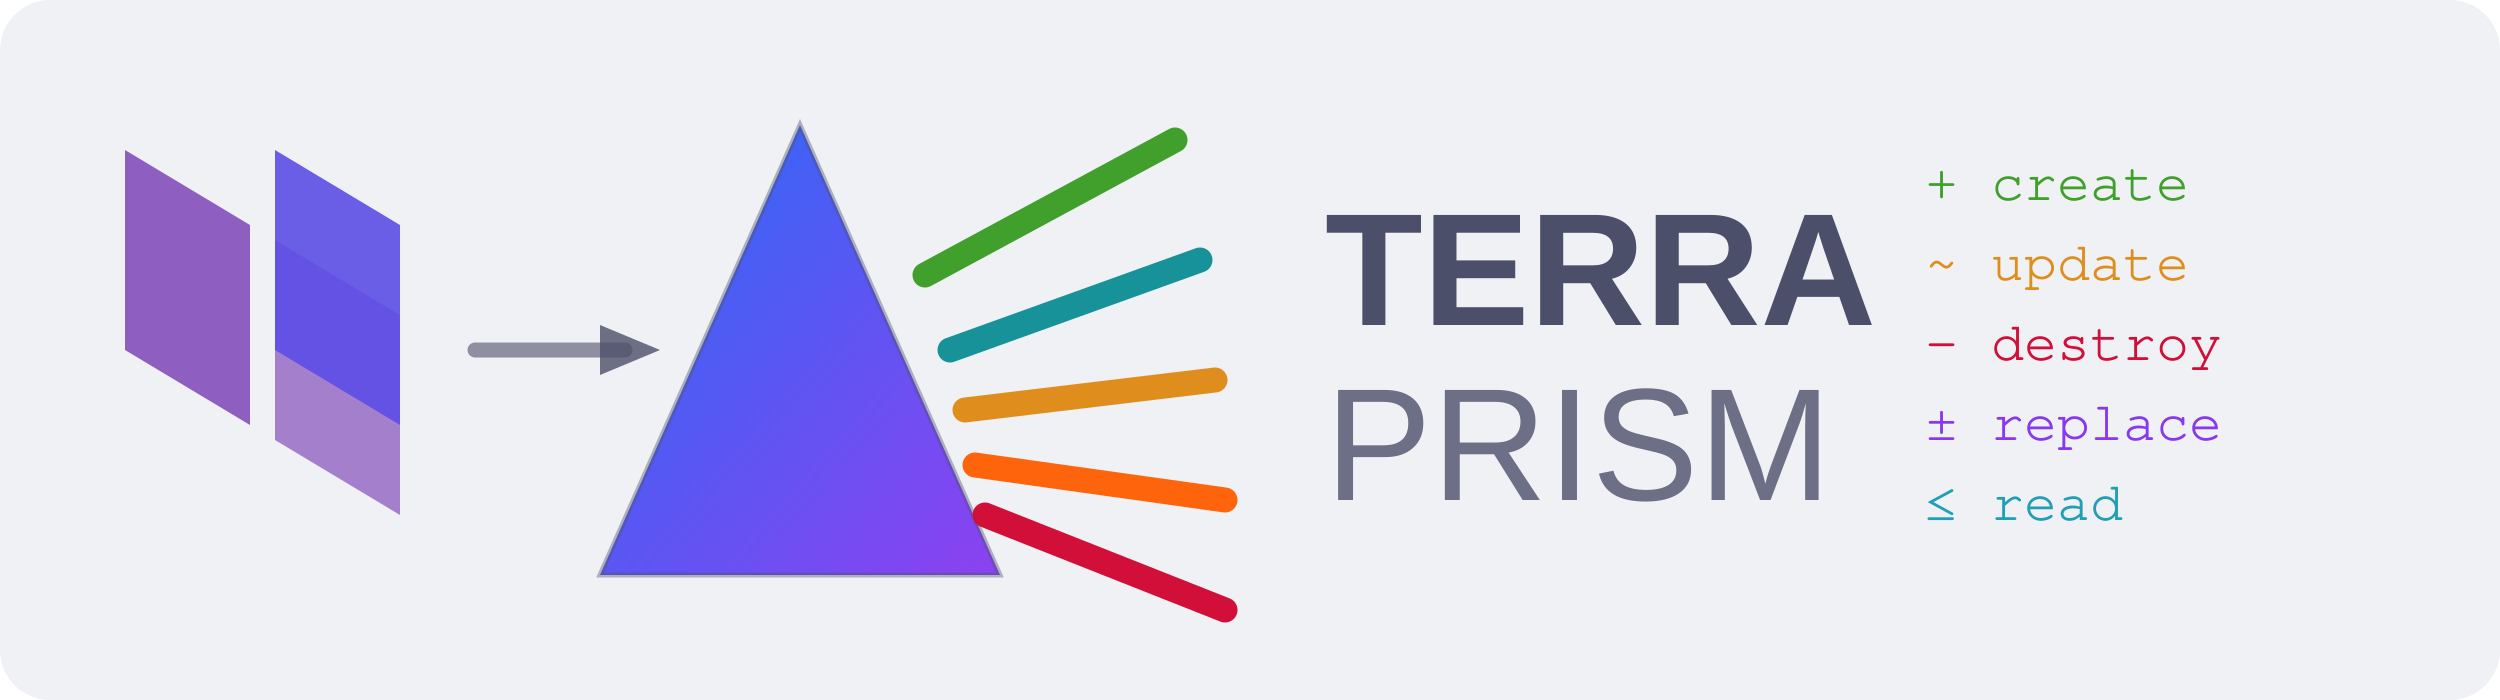
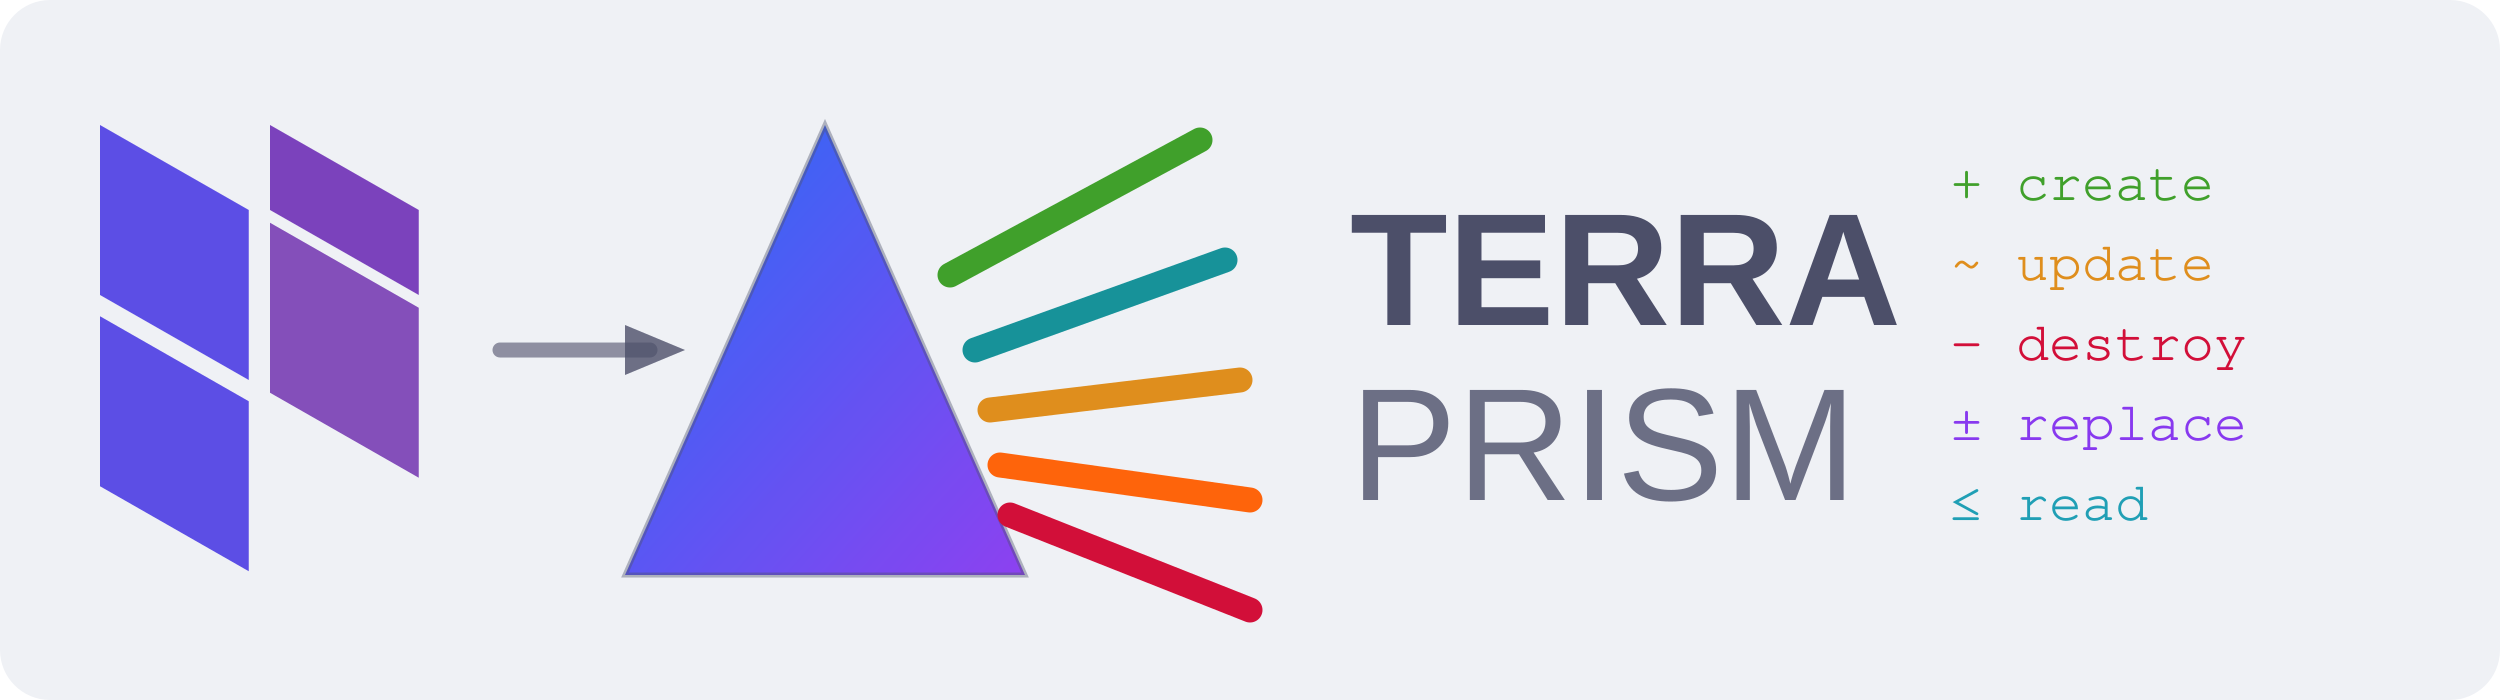
<svg xmlns="http://www.w3.org/2000/svg" viewBox="0 0 500 140">
  <defs>
    <linearGradient id="prismGradient" x1="0%" y1="0%" x2="100%" y2="100%">
      <stop offset="0%" stop-color="#1e66f5" />
      <stop offset="100%" stop-color="#8839ef" />
    </linearGradient>
  </defs>
  <rect width="500" height="140" fill="#eff1f5" rx="10" />
-   <g transform="translate(25, 30)">
-     <polygon points="0,0 25,15 25,55 0,40" fill="#844fba" opacity="0.9" />
-     <polygon points="30,18 55,33 55,73 30,58" fill="#844fba" opacity="0.7" />
-     <polygon points="30,0 55,15 55,55 30,40" fill="#5c4ee5" opacity="0.9" />
+   <g transform="translate(20, 25) scale(0.85)">
+     <path d="M0 0 L35 20 L35 60 L0 40 Z" fill="#5c4ee5" />
+     <path d="M0 45 L35 65 L35 105 L0 85 Z" fill="#5c4ee5" />
+     <path d="M40 23 L75 43 L75 83 L40 63 Z" fill="#844fba" />
+     <path d="M40 0 L75 20 L75 20 L40 0 Z" fill="#4040b2" />
+     <path d="M40 0 L75 20 L75 40 L40 20 Z" fill="#7b42bc" />
  </g>
-   <line x1="95" y1="70" x2="125" y2="70" stroke="#4c4f69" stroke-width="3" stroke-linecap="round" opacity="0.6" />
-   <polygon points="120,65 132,70 120,75" fill="#4c4f69" opacity="0.8" />
-   <polygon points="160,25 200,115 120,115" fill="url(#prismGradient)" opacity="0.95" />
-   <polygon points="160,25 200,115 120,115" fill="none" stroke="#4c4f69" stroke-width="1" opacity="0.4" />
-   <line x1="185" y1="55" x2="235" y2="28" stroke="#40a02b" stroke-width="5" stroke-linecap="round" />
-   <line x1="190" y1="70" x2="240" y2="52" stroke="#179299" stroke-width="5" stroke-linecap="round" />
-   <line x1="193" y1="82" x2="243" y2="76" stroke="#df8e1d" stroke-width="5" stroke-linecap="round" />
-   <line x1="195" y1="93" x2="245" y2="100" stroke="#fe640b" stroke-width="5" stroke-linecap="round" />
-   <line x1="197" y1="103" x2="245" y2="122" stroke="#d20f39" stroke-width="5" stroke-linecap="round" />
-   <text x="265" y="65" font-family="Arial, sans-serif" font-size="32" font-weight="bold" fill="#4c4f69">TERRA</text>
-   <text x="265" y="100" font-family="Arial, sans-serif" font-size="32" font-weight="300" fill="#6c6f85">PRISM</text>
-   <text x="385" y="40" font-family="Courier, monospace" font-size="11" fill="#40a02b">+ create</text>
-   <text x="385" y="56" font-family="Courier, monospace" font-size="11" fill="#df8e1d">~ update</text>
-   <text x="385" y="72" font-family="Courier, monospace" font-size="11" fill="#d20f39">- destroy</text>
-   <text x="385" y="88" font-family="Courier, monospace" font-size="11" fill="#8839ef">± replace</text>
-   <text x="385" y="104" font-family="Courier, monospace" font-size="11" fill="#209fb5">≤ read</text>
+   <line x1="100" y1="70" x2="130" y2="70" stroke="#4c4f69" stroke-width="3" stroke-linecap="round" opacity="0.6" />
+   <polygon points="125,65 137,70 125,75" fill="#4c4f69" opacity="0.8" />
+   <polygon points="165,25 205,115 125,115" fill="url(#prismGradient)" opacity="0.95" />
+   <polygon points="165,25 205,115 125,115" fill="none" stroke="#4c4f69" stroke-width="1" opacity="0.4" />
+   <line x1="190" y1="55" x2="240" y2="28" stroke="#40a02b" stroke-width="5" stroke-linecap="round" />
+   <line x1="195" y1="70" x2="245" y2="52" stroke="#179299" stroke-width="5" stroke-linecap="round" />
+   <line x1="198" y1="82" x2="248" y2="76" stroke="#df8e1d" stroke-width="5" stroke-linecap="round" />
+   <line x1="200" y1="93" x2="250" y2="100" stroke="#fe640b" stroke-width="5" stroke-linecap="round" />
+   <line x1="202" y1="103" x2="250" y2="122" stroke="#d20f39" stroke-width="5" stroke-linecap="round" />
+   <text x="270" y="65" font-family="Arial, sans-serif" font-size="32" font-weight="bold" fill="#4c4f69">TERRA</text>
+   <text x="270" y="100" font-family="Arial, sans-serif" font-size="32" font-weight="300" fill="#6c6f85">PRISM</text>
+   <text x="390" y="40" font-family="Courier, monospace" font-size="11" fill="#40a02b">+ create</text>
+   <text x="390" y="56" font-family="Courier, monospace" font-size="11" fill="#df8e1d">~ update</text>
+   <text x="390" y="72" font-family="Courier, monospace" font-size="11" fill="#d20f39">- destroy</text>
+   <text x="390" y="88" font-family="Courier, monospace" font-size="11" fill="#8839ef">± replace</text>
+   <text x="390" y="104" font-family="Courier, monospace" font-size="11" fill="#209fb5">≤ read</text>
</svg>
